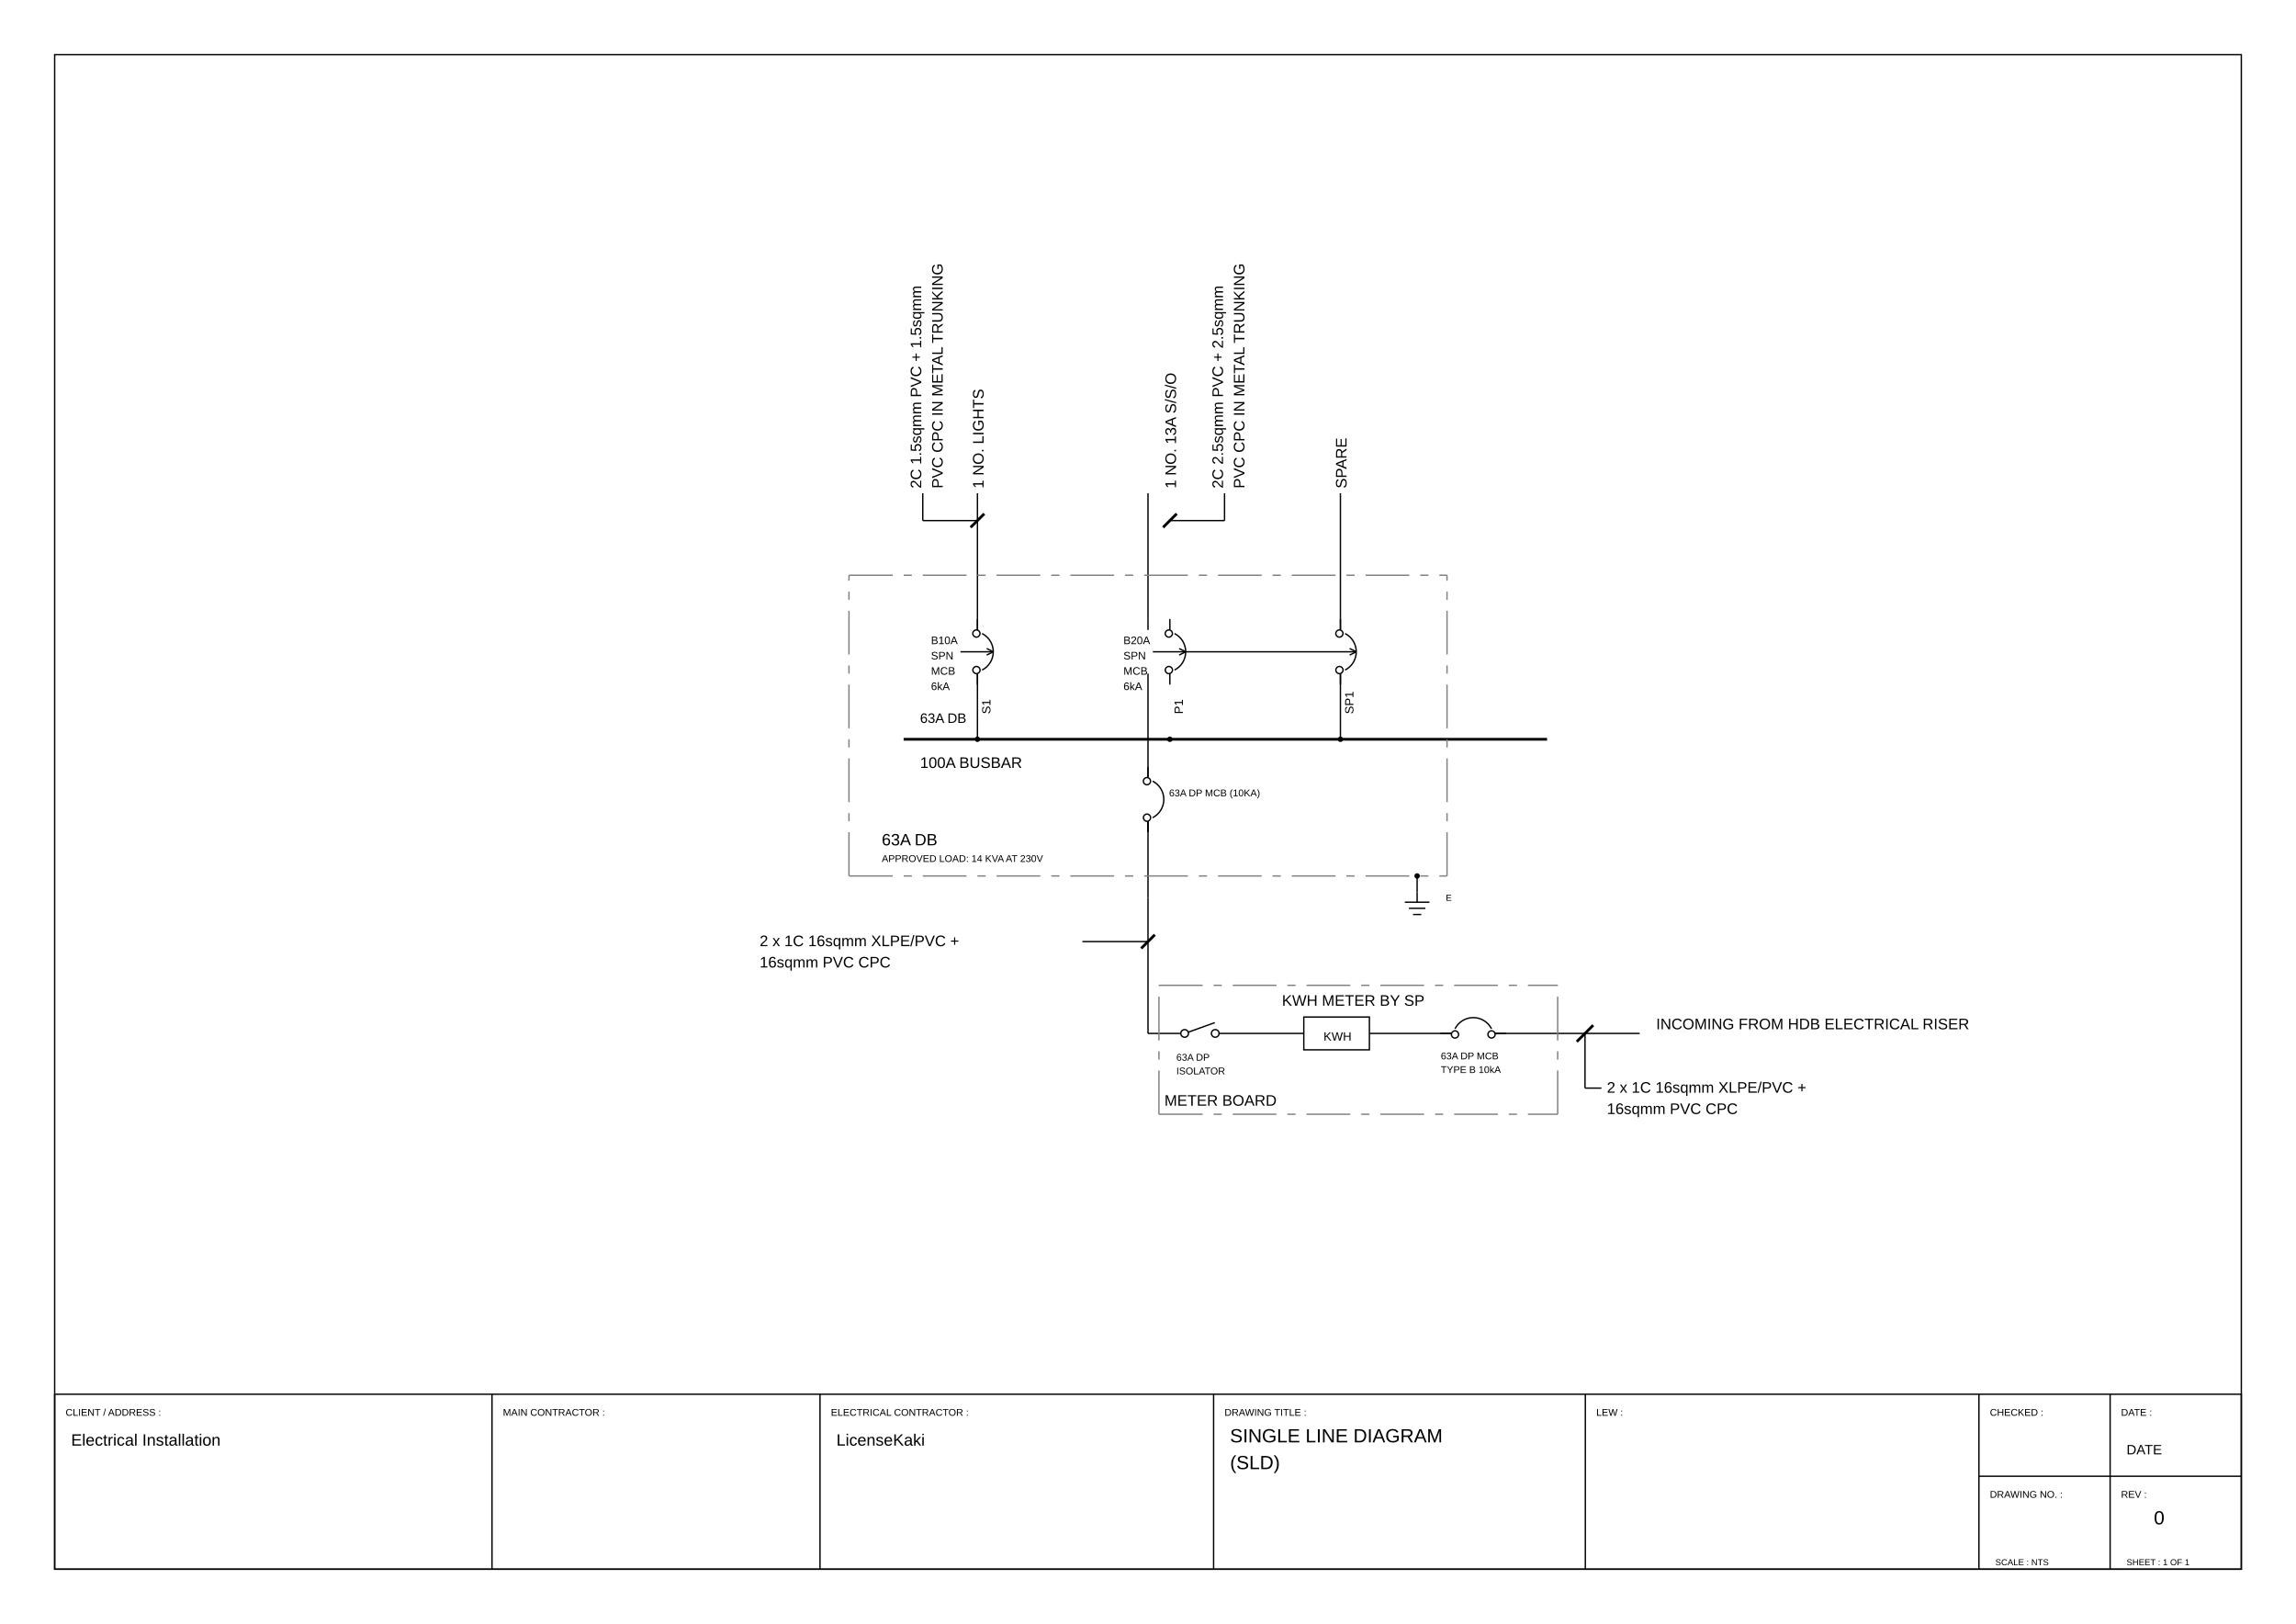
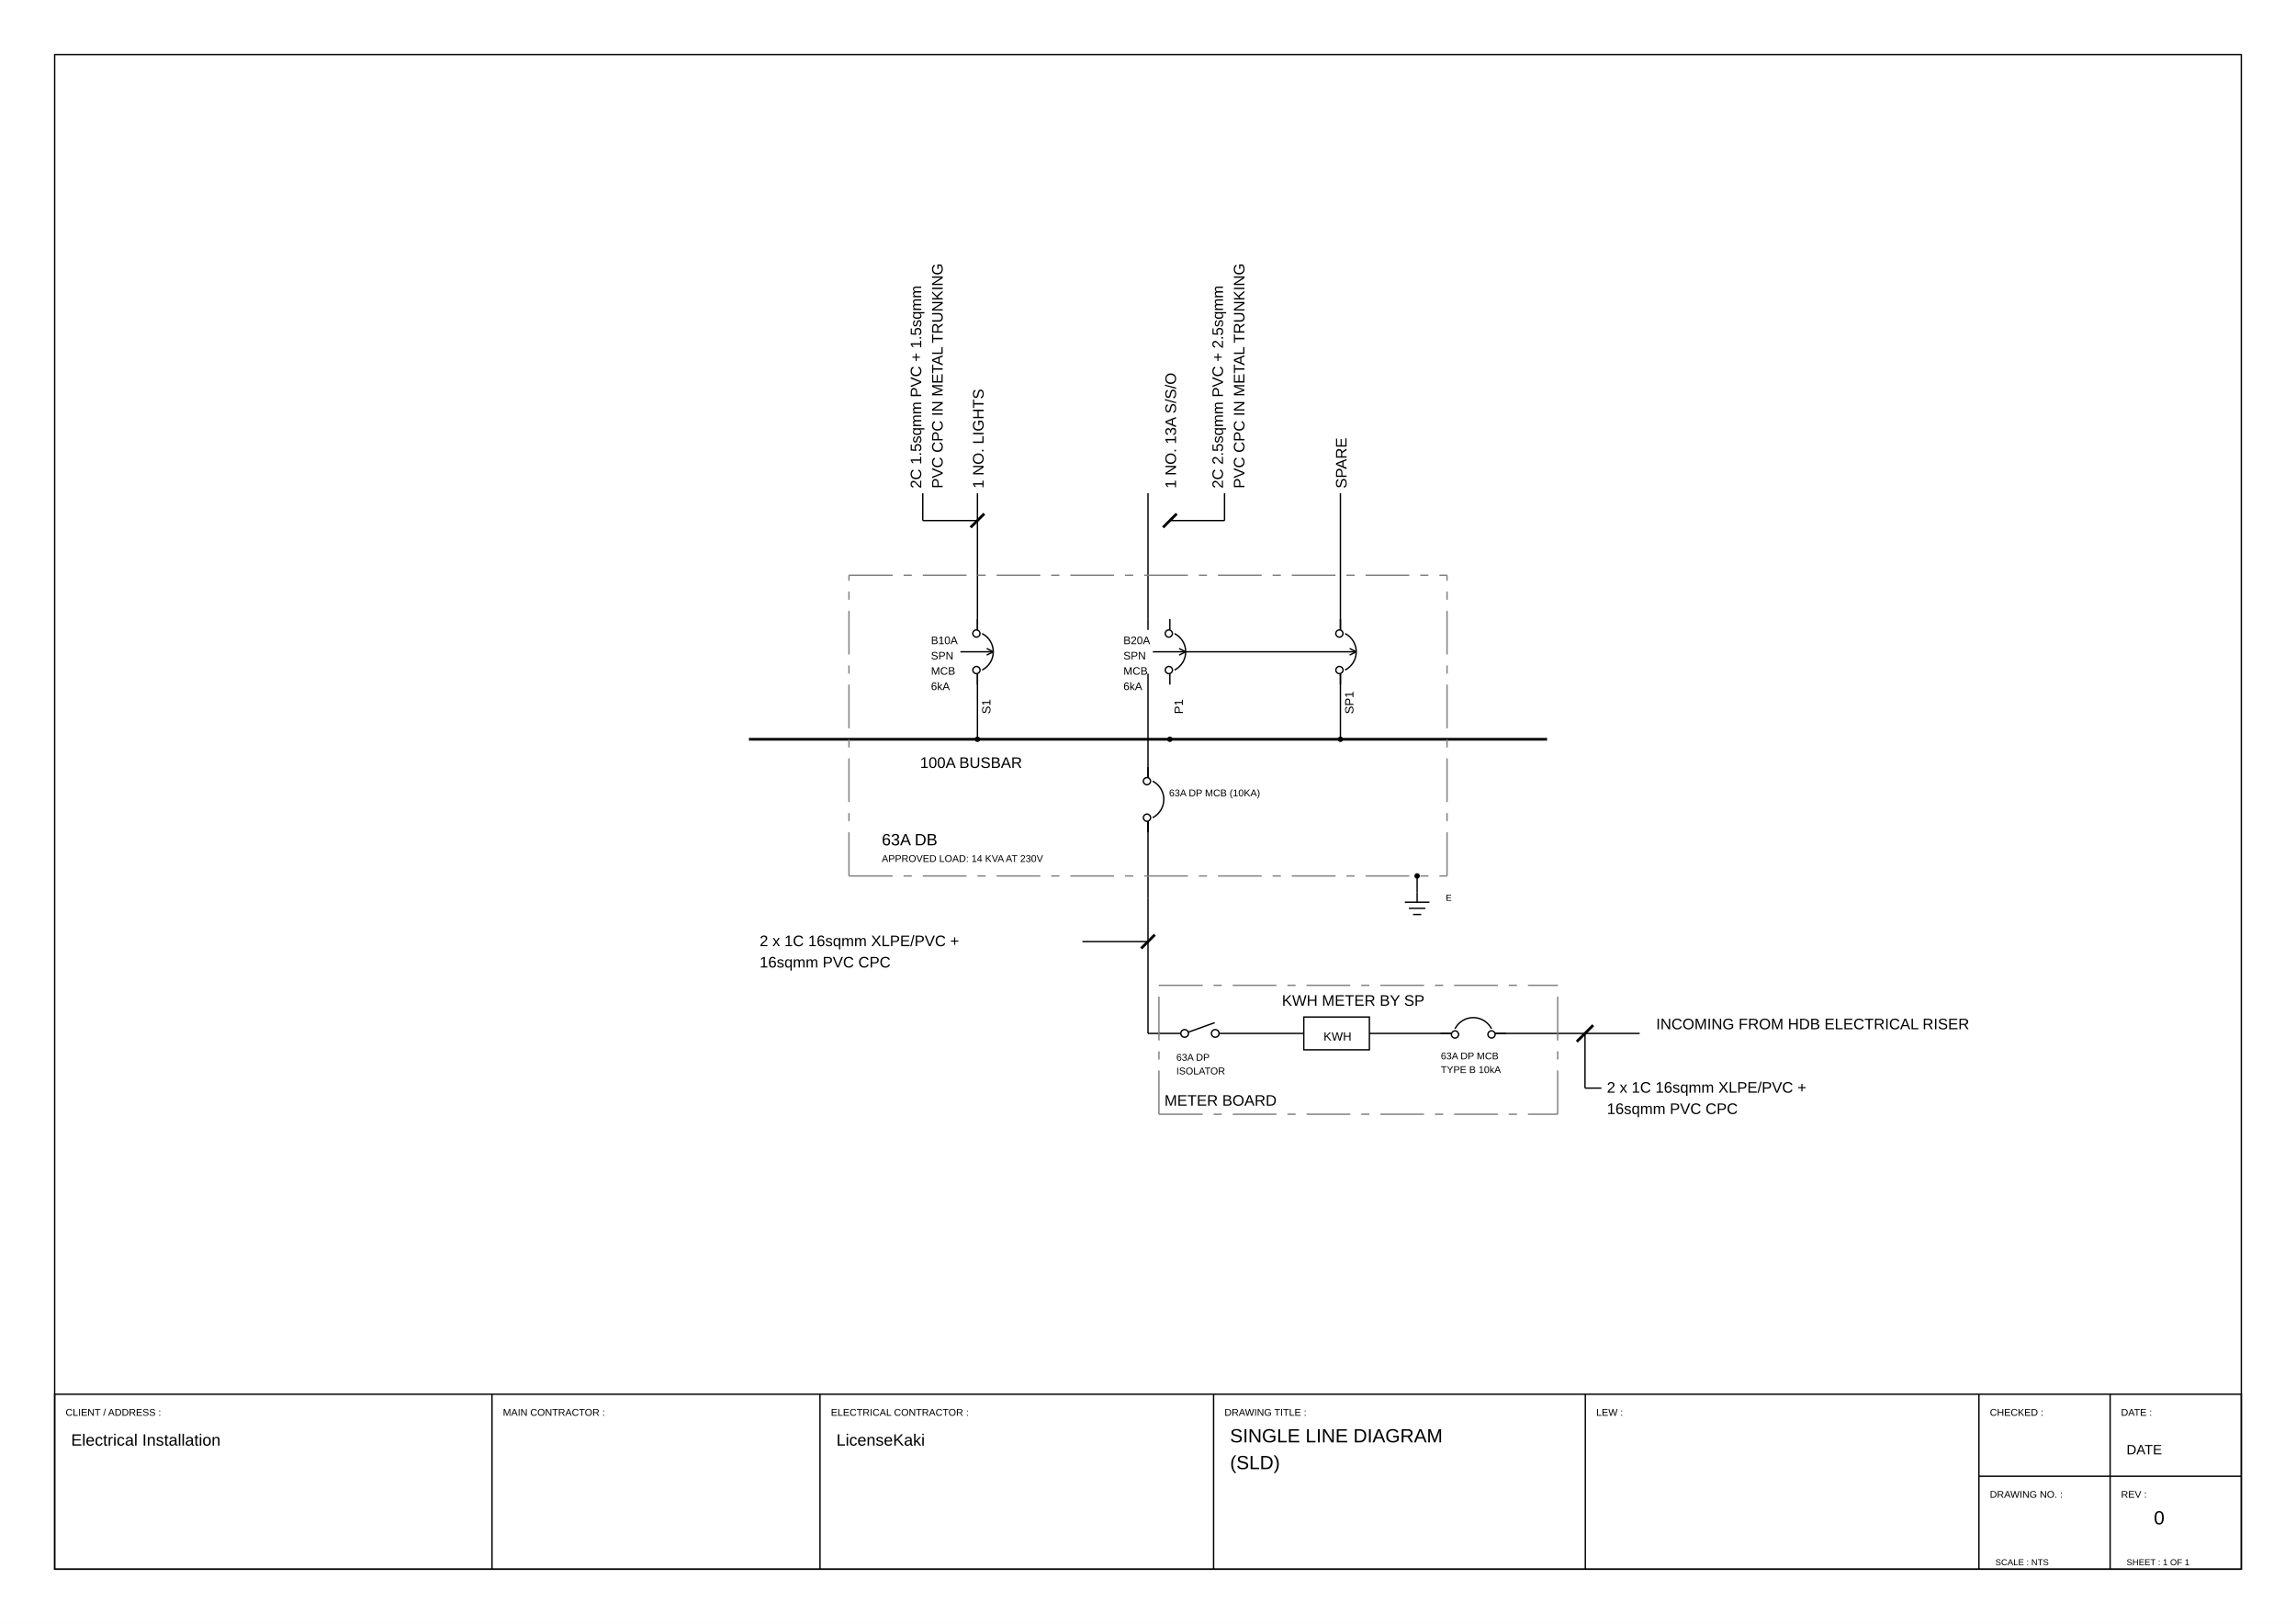
<svg xmlns="http://www.w3.org/2000/svg" viewBox="0 0 420.0 297.0" width="420.0mm" height="297.0mm">
  <rect width="420.0" height="297.0" fill="white" />
  <polygon points="10.00,287.00 410.00,287.00 410.00,10.00 10.00,10.00" stroke="#000000" stroke-width="0.25" fill="none" />
  <polygon points="10.00,287.00 410.00,287.00 410.00,255.00 10.00,255.00" stroke="#000000" stroke-width="0.25" fill="none" />
  <line x1="90.00" y1="255.00" x2="90.00" y2="287.00" stroke="#000000" stroke-width="0.25" fill="none" />
  <line x1="150.00" y1="255.00" x2="150.00" y2="287.00" stroke="#000000" stroke-width="0.25" fill="none" />
  <line x1="222.00" y1="255.00" x2="222.00" y2="287.00" stroke="#000000" stroke-width="0.25" fill="none" />
  <line x1="290.00" y1="255.00" x2="290.00" y2="287.00" stroke="#000000" stroke-width="0.25" fill="none" />
  <line x1="362.00" y1="255.00" x2="362.00" y2="287.00" stroke="#000000" stroke-width="0.25" fill="none" />
  <line x1="362.00" y1="270.00" x2="410.00" y2="270.00" stroke="#000000" stroke-width="0.25" fill="none" />
  <line x1="386.00" y1="255.00" x2="386.00" y2="287.00" stroke="#000000" stroke-width="0.25" fill="none" />
  <text x="12.00" y="258.94" font-family="Arial, Helvetica, sans-serif" font-size="1.8" fill="#000000">CLIENT / ADDRESS :</text>
  <text x="92.00" y="258.94" font-family="Arial, Helvetica, sans-serif" font-size="1.8" fill="#000000">MAIN CONTRACTOR :</text>
  <text x="152.00" y="258.94" font-family="Arial, Helvetica, sans-serif" font-size="1.8" fill="#000000">ELECTRICAL CONTRACTOR :</text>
  <text x="224.00" y="258.94" font-family="Arial, Helvetica, sans-serif" font-size="1.8" fill="#000000">DRAWING TITLE :</text>
  <text x="292.00" y="258.94" font-family="Arial, Helvetica, sans-serif" font-size="1.8" fill="#000000">LEW :</text>
  <text x="364.00" y="258.94" font-family="Arial, Helvetica, sans-serif" font-size="1.8" fill="#000000">CHECKED :</text>
  <text x="388.00" y="258.94" font-family="Arial, Helvetica, sans-serif" font-size="1.8" fill="#000000">DATE :</text>
  <text x="364.00" y="273.94" font-family="Arial, Helvetica, sans-serif" font-size="1.8" fill="#000000">DRAWING NO. :</text>
  <text x="388.00" y="273.94" font-family="Arial, Helvetica, sans-serif" font-size="1.8" fill="#000000">REV :</text>
  <circle cx="222.30" cy="189.01" r="0.70" stroke="#000000" stroke-width="0.25" fill="none" />
  <circle cx="216.70" cy="189.01" r="0.70" stroke="#000000" stroke-width="0.25" fill="none" />
  <polyline points="217.36,188.78 222.21,187.04" stroke="#000000" stroke-width="0.25" fill="none" />
  <text x="215.18" y="194.00" font-family="Arial, Helvetica, sans-serif" font-size="1.8" fill="#000000">
    <tspan x="215.18">63A DP</tspan>
    <tspan x="215.18" dy="2.5">ISOLATOR</tspan>
  </text>
  <polygon points="238.50,186.01 250.50,186.01 250.50,192.01 238.50,192.01" stroke="#000000" stroke-width="0.25" fill="none" />
  <text x="242.10" y="190.32" font-family="Arial, Helvetica, sans-serif" font-size="2.2" fill="#000000">KWH</text>
  <text x="234.50" y="183.95" font-family="Arial, Helvetica, sans-serif" font-size="2.8" fill="#000000">KWH METER BY SP</text>
  <path d="M 272.84,188.16 A 3.75,3.75 0 0,0 266.16,188.16" stroke="#000000" stroke-width="0.25" fill="none" />
  <circle cx="266.16" cy="189.20" r="0.66" stroke="#000000" stroke-width="0.25" fill="none" />
  <circle cx="272.84" cy="189.19" r="0.66" stroke="#000000" stroke-width="0.25" fill="none" />
  <line x1="265.50" y1="189.01" x2="263.50" y2="189.01" stroke="#000000" stroke-width="0.25" fill="none" />
  <line x1="273.50" y1="189.01" x2="275.50" y2="189.01" stroke="#000000" stroke-width="0.25" fill="none" />
  <text x="263.56" y="193.75" font-family="Arial, Helvetica, sans-serif" font-size="1.8" fill="#000000">
    <tspan x="263.56">63A DP MCB</tspan>
    <tspan x="263.56" dy="2.5">TYPE B 10kA</tspan>
  </text>
  <text x="302.94" y="188.25" font-family="Arial, Helvetica, sans-serif" font-size="2.8" fill="#000000">INCOMING FROM HDB ELECTRICAL RISER</text>
  <text x="293.94" y="199.85" font-family="Arial, Helvetica, sans-serif" font-size="2.8" fill="#000000">
    <tspan x="293.94">2 x 1C 16sqmm XLPE/PVC +</tspan>
    <tspan x="293.94" dy="3.9">16sqmm PVC CPC</tspan>
  </text>
  <text x="213.00" y="202.23" font-family="Arial, Helvetica, sans-serif" font-size="2.8" fill="#000000">METER BOARD</text>
  <path d="M 210.85,149.55 A 3.75,3.75 0 0,0 210.85,142.87" stroke="#000000" stroke-width="0.25" fill="none" />
  <circle cx="209.81" cy="142.87" r="0.66" stroke="#000000" stroke-width="0.25" fill="none" />
  <circle cx="209.82" cy="149.55" r="0.66" stroke="#000000" stroke-width="0.25" fill="none" />
  <line x1="210.00" y1="150.21" x2="210.00" y2="152.21" stroke="#000000" stroke-width="0.25" fill="none" />
  <line x1="210.00" y1="142.21" x2="210.00" y2="140.21" stroke="#000000" stroke-width="0.25" fill="none" />
  <text x="213.85" y="145.65" font-family="Arial, Helvetica, sans-serif" font-size="1.8" fill="#000000">63A DP MCB (10KA)</text>
-   <line x1="165.30" y1="135.21" x2="283.00" y2="135.21" stroke="#000000" stroke-width="0.50" fill="none" />
-   <text x="168.30" y="132.21" font-family="Arial, Helvetica, sans-serif" font-size="2.5" fill="#000000">63A DB</text>
+   <line x1="137.00" y1="135.21" x2="283.00" y2="135.21" stroke="#000000" stroke-width="0.50" fill="none" />
  <text x="168.30" y="140.45" font-family="Arial, Helvetica, sans-serif" font-size="2.8" fill="#000000">100A BUSBAR</text>
  <text x="180.30" y="131.47" font-family="Arial, Helvetica, sans-serif" font-size="2.2" fill="#000000" transform="rotate(-90.0,180.30,130.59)">S1</text>
  <path d="M 179.65,122.55 A 3.75,3.75 0 0,0 179.65,115.87" stroke="#000000" stroke-width="0.25" fill="none" />
  <circle cx="178.61" cy="115.87" r="0.66" stroke="#000000" stroke-width="0.25" fill="none" />
  <circle cx="178.62" cy="122.55" r="0.66" stroke="#000000" stroke-width="0.25" fill="none" />
  <line x1="178.80" y1="123.21" x2="178.80" y2="125.21" stroke="#000000" stroke-width="0.25" fill="none" />
  <line x1="178.80" y1="115.21" x2="178.80" y2="113.21" stroke="#000000" stroke-width="0.25" fill="none" />
  <line x1="175.69" y1="119.21" x2="181.69" y2="119.21" stroke="#000000" stroke-width="0.25" fill="none" />
  <line x1="181.69" y1="119.21" x2="180.49" y2="118.61" stroke="#000000" stroke-width="0.25" fill="none" />
  <line x1="181.69" y1="119.21" x2="180.49" y2="119.81" stroke="#000000" stroke-width="0.25" fill="none" />
  <text x="170.30" y="117.81" font-family="Arial, Helvetica, sans-serif" font-size="2.0" fill="#000000">
    <tspan x="170.30">B10A</tspan>
    <tspan x="170.30" dy="2.8">SPN</tspan>
    <tspan x="170.30" dy="2.8">MCB</tspan>
    <tspan x="170.30" dy="2.8">6kA</tspan>
  </text>
  <text x="178.80" y="90.45" font-family="Arial, Helvetica, sans-serif" font-size="2.8" fill="#000000" transform="rotate(-90.0,178.80,89.33)">1 NO. LIGHTS</text>
  <text x="215.50" y="131.47" font-family="Arial, Helvetica, sans-serif" font-size="2.2" fill="#000000" transform="rotate(-90.0,215.50,130.59)">P1</text>
  <path d="M 214.85,122.55 A 3.75,3.75 0 0,0 214.85,115.87" stroke="#000000" stroke-width="0.25" fill="none" />
  <circle cx="213.81" cy="115.87" r="0.66" stroke="#000000" stroke-width="0.25" fill="none" />
  <circle cx="213.82" cy="122.55" r="0.66" stroke="#000000" stroke-width="0.25" fill="none" />
  <line x1="214.00" y1="123.21" x2="214.00" y2="125.21" stroke="#000000" stroke-width="0.25" fill="none" />
  <line x1="214.00" y1="115.21" x2="214.00" y2="113.21" stroke="#000000" stroke-width="0.25" fill="none" />
  <line x1="210.89" y1="119.21" x2="216.89" y2="119.21" stroke="#000000" stroke-width="0.25" fill="none" />
  <line x1="216.89" y1="119.21" x2="215.69" y2="118.61" stroke="#000000" stroke-width="0.25" fill="none" />
  <line x1="216.89" y1="119.21" x2="215.69" y2="119.81" stroke="#000000" stroke-width="0.25" fill="none" />
  <text x="205.50" y="117.81" font-family="Arial, Helvetica, sans-serif" font-size="2.0" fill="#000000">
    <tspan x="205.50">B20A</tspan>
    <tspan x="205.50" dy="2.8">SPN</tspan>
    <tspan x="205.50" dy="2.8">MCB</tspan>
    <tspan x="205.50" dy="2.8">6kA</tspan>
  </text>
  <text x="214.00" y="90.45" font-family="Arial, Helvetica, sans-serif" font-size="2.8" fill="#000000" transform="rotate(-90.0,214.00,89.33)">1 NO. 13A S/S/O</text>
  <text x="246.70" y="131.47" font-family="Arial, Helvetica, sans-serif" font-size="2.2" fill="#000000" transform="rotate(-90.0,246.70,130.59)">SP1</text>
  <path d="M 246.05,122.55 A 3.75,3.75 0 0,0 246.05,115.87" stroke="#000000" stroke-width="0.25" fill="none" />
  <circle cx="245.01" cy="115.87" r="0.66" stroke="#000000" stroke-width="0.25" fill="none" />
  <circle cx="245.02" cy="122.55" r="0.66" stroke="#000000" stroke-width="0.25" fill="none" />
  <line x1="245.20" y1="123.21" x2="245.20" y2="125.21" stroke="#000000" stroke-width="0.25" fill="none" />
  <line x1="245.20" y1="115.21" x2="245.20" y2="113.21" stroke="#000000" stroke-width="0.25" fill="none" />
  <line x1="216.89" y1="119.21" x2="248.09" y2="119.21" stroke="#000000" stroke-width="0.25" fill="none" />
  <line x1="248.09" y1="119.21" x2="246.89" y2="118.61" stroke="#000000" stroke-width="0.25" fill="none" />
  <line x1="248.09" y1="119.21" x2="246.89" y2="119.81" stroke="#000000" stroke-width="0.25" fill="none" />
  <text x="245.20" y="90.45" font-family="Arial, Helvetica, sans-serif" font-size="2.8" fill="#000000" transform="rotate(-90.0,245.20,89.33)">SPARE</text>
  <text x="167.40" y="90.45" font-family="Arial, Helvetica, sans-serif" font-size="2.8" fill="#000000" transform="rotate(-90.0,167.40,89.33)">2C 1.5sqmm PVC + 1.5sqmm</text>
  <text x="171.32" y="90.45" font-family="Arial, Helvetica, sans-serif" font-size="2.8" fill="#000000" transform="rotate(-90.0,171.32,89.33)">PVC CPC IN METAL TRUNKING</text>
  <text x="222.60" y="90.45" font-family="Arial, Helvetica, sans-serif" font-size="2.8" fill="#000000" transform="rotate(-90.0,222.60,89.33)">2C 2.5sqmm PVC + 2.5sqmm</text>
  <text x="226.52" y="90.45" font-family="Arial, Helvetica, sans-serif" font-size="2.8" fill="#000000" transform="rotate(-90.0,226.52,89.33)">PVC CPC IN METAL TRUNKING</text>
  <text x="161.30" y="154.61" font-family="Arial, Helvetica, sans-serif" font-size="3.0" fill="#000000">63A DB</text>
  <text x="161.30" y="157.65" font-family="Arial, Helvetica, sans-serif" font-size="1.8" fill="#000000">APPROVED LOAD: 14 KVA AT 230V</text>
  <line x1="259.23" y1="163.21" x2="259.23" y2="165.01" stroke="#000000" stroke-width="0.25" fill="none" />
  <line x1="256.98" y1="165.01" x2="261.48" y2="165.01" stroke="#000000" stroke-width="0.25" fill="none" />
  <line x1="257.73" y1="166.13" x2="260.73" y2="166.13" stroke="#000000" stroke-width="0.25" fill="none" />
  <line x1="258.48" y1="167.26" x2="259.98" y2="167.26" stroke="#000000" stroke-width="0.25" fill="none" />
  <text x="264.48" y="164.74" font-family="Arial, Helvetica, sans-serif" font-size="1.6" fill="#000000">E</text>
  <text x="138.96" y="173.05" font-family="Arial, Helvetica, sans-serif" font-size="2.8" fill="#000000">
    <tspan x="138.96">2 x 1C 16sqmm XLPE/PVC +</tspan>
    <tspan x="138.96" dy="3.9">16sqmm PVC CPC</tspan>
  </text>
  <line x1="210.00" y1="189.01" x2="216.00" y2="189.01" stroke="#000000" stroke-width="0.25" fill="none" />
  <line x1="223.00" y1="189.01" x2="238.50" y2="189.01" stroke="#000000" stroke-width="0.25" fill="none" />
  <line x1="250.50" y1="189.01" x2="265.50" y2="189.01" stroke="#000000" stroke-width="0.25" fill="none" />
  <line x1="273.50" y1="189.01" x2="299.94" y2="189.01" stroke="#000000" stroke-width="0.25" fill="none" />
  <line x1="289.94" y1="189.01" x2="289.94" y2="199.01" stroke="#000000" stroke-width="0.25" fill="none" />
  <line x1="210.00" y1="189.01" x2="210.00" y2="164.21" stroke="#000000" stroke-width="0.25" fill="none" />
  <line x1="210.00" y1="164.21" x2="210.00" y2="150.21" stroke="#000000" stroke-width="0.25" fill="none" />
  <line x1="210.00" y1="152.21" x2="210.00" y2="150.21" stroke="#000000" stroke-width="0.25" fill="none" />
  <line x1="210.00" y1="142.21" x2="210.00" y2="140.21" stroke="#000000" stroke-width="0.25" fill="none" />
  <line x1="210.00" y1="140.21" x2="210.00" y2="135.21" stroke="#000000" stroke-width="0.25" fill="none" />
  <line x1="178.80" y1="135.21" x2="178.80" y2="123.21" stroke="#000000" stroke-width="0.25" fill="none" />
  <line x1="178.80" y1="115.21" x2="178.80" y2="113.21" stroke="#000000" stroke-width="0.25" fill="none" />
  <line x1="178.80" y1="113.21" x2="178.80" y2="90.21" stroke="#000000" stroke-width="0.25" fill="none" />
  <line x1="210.00" y1="135.21" x2="210.00" y2="123.21" stroke="#000000" stroke-width="0.25" fill="none" />
  <line x1="210.00" y1="115.21" x2="210.00" y2="113.21" stroke="#000000" stroke-width="0.25" fill="none" />
  <line x1="210.00" y1="113.21" x2="210.00" y2="90.21" stroke="#000000" stroke-width="0.25" fill="none" />
  <line x1="245.20" y1="135.21" x2="245.20" y2="123.21" stroke="#000000" stroke-width="0.25" fill="none" />
  <line x1="245.20" y1="115.21" x2="245.20" y2="113.21" stroke="#000000" stroke-width="0.25" fill="none" />
  <line x1="245.20" y1="113.21" x2="245.20" y2="90.21" stroke="#000000" stroke-width="0.25" fill="none" />
  <line x1="168.80" y1="95.21" x2="168.80" y2="90.21" stroke="#000000" stroke-width="0.25" fill="none" />
  <line x1="224.00" y1="95.21" x2="224.00" y2="90.21" stroke="#000000" stroke-width="0.25" fill="none" />
  <line x1="259.23" y1="160.21" x2="259.23" y2="163.21" stroke="#000000" stroke-width="0.25" fill="none" />
  <line x1="288.44" y1="190.51" x2="291.44" y2="187.51" stroke="#000000" stroke-width="0.50" fill="none" />
  <line x1="208.75" y1="173.46" x2="211.25" y2="170.96" stroke="#000000" stroke-width="0.50" fill="none" />
  <line x1="177.55" y1="96.46" x2="180.05" y2="93.96" stroke="#000000" stroke-width="0.50" fill="none" />
  <line x1="212.75" y1="96.46" x2="215.25" y2="93.96" stroke="#000000" stroke-width="0.50" fill="none" />
  <line x1="289.94" y1="199.01" x2="292.94" y2="199.01" stroke="#000000" stroke-width="0.25" fill="none" />
  <line x1="210.00" y1="172.21" x2="198.00" y2="172.21" stroke="#000000" stroke-width="0.25" fill="none" />
  <line x1="168.80" y1="95.21" x2="178.80" y2="95.21" stroke="#000000" stroke-width="0.25" fill="none" />
  <line x1="214.00" y1="95.21" x2="224.00" y2="95.21" stroke="#000000" stroke-width="0.25" fill="none" />
  <line x1="212.00" y1="203.79" x2="220.00" y2="203.79" stroke="#808080" stroke-width="0.25" fill="none" />
  <line x1="222.00" y1="203.79" x2="223.50" y2="203.79" stroke="#808080" stroke-width="0.25" fill="none" />
  <line x1="225.50" y1="203.79" x2="233.50" y2="203.79" stroke="#808080" stroke-width="0.25" fill="none" />
  <line x1="235.50" y1="203.79" x2="237.00" y2="203.79" stroke="#808080" stroke-width="0.25" fill="none" />
  <line x1="239.00" y1="203.79" x2="247.00" y2="203.79" stroke="#808080" stroke-width="0.25" fill="none" />
  <line x1="249.00" y1="203.79" x2="250.50" y2="203.79" stroke="#808080" stroke-width="0.25" fill="none" />
  <line x1="252.50" y1="203.79" x2="260.50" y2="203.79" stroke="#808080" stroke-width="0.25" fill="none" />
  <line x1="262.50" y1="203.79" x2="264.00" y2="203.79" stroke="#808080" stroke-width="0.25" fill="none" />
  <line x1="266.00" y1="203.79" x2="274.00" y2="203.79" stroke="#808080" stroke-width="0.25" fill="none" />
  <line x1="276.00" y1="203.79" x2="277.50" y2="203.79" stroke="#808080" stroke-width="0.25" fill="none" />
  <line x1="279.50" y1="203.79" x2="284.94" y2="203.79" stroke="#808080" stroke-width="0.25" fill="none" />
  <line x1="212.00" y1="180.21" x2="220.00" y2="180.21" stroke="#808080" stroke-width="0.25" fill="none" />
  <line x1="222.00" y1="180.21" x2="223.50" y2="180.21" stroke="#808080" stroke-width="0.25" fill="none" />
  <line x1="225.50" y1="180.21" x2="233.50" y2="180.21" stroke="#808080" stroke-width="0.25" fill="none" />
  <line x1="235.50" y1="180.21" x2="237.00" y2="180.21" stroke="#808080" stroke-width="0.25" fill="none" />
  <line x1="239.00" y1="180.21" x2="247.00" y2="180.21" stroke="#808080" stroke-width="0.25" fill="none" />
  <line x1="249.00" y1="180.21" x2="250.50" y2="180.21" stroke="#808080" stroke-width="0.25" fill="none" />
  <line x1="252.50" y1="180.21" x2="260.50" y2="180.21" stroke="#808080" stroke-width="0.25" fill="none" />
  <line x1="262.50" y1="180.21" x2="264.00" y2="180.21" stroke="#808080" stroke-width="0.25" fill="none" />
  <line x1="266.00" y1="180.21" x2="274.00" y2="180.21" stroke="#808080" stroke-width="0.25" fill="none" />
  <line x1="276.00" y1="180.21" x2="277.50" y2="180.21" stroke="#808080" stroke-width="0.25" fill="none" />
  <line x1="279.50" y1="180.21" x2="284.94" y2="180.21" stroke="#808080" stroke-width="0.25" fill="none" />
  <line x1="212.00" y1="203.79" x2="212.00" y2="195.79" stroke="#808080" stroke-width="0.25" fill="none" />
  <line x1="212.00" y1="193.79" x2="212.00" y2="192.29" stroke="#808080" stroke-width="0.25" fill="none" />
  <line x1="212.00" y1="190.29" x2="212.00" y2="182.29" stroke="#808080" stroke-width="0.25" fill="none" />
  <line x1="212.00" y1="180.29" x2="212.00" y2="180.21" stroke="#808080" stroke-width="0.25" fill="none" />
  <line x1="284.94" y1="203.79" x2="284.94" y2="195.79" stroke="#808080" stroke-width="0.25" fill="none" />
  <line x1="284.94" y1="193.79" x2="284.94" y2="192.29" stroke="#808080" stroke-width="0.25" fill="none" />
  <line x1="284.94" y1="190.29" x2="284.94" y2="182.29" stroke="#808080" stroke-width="0.25" fill="none" />
  <line x1="284.94" y1="180.29" x2="284.94" y2="180.21" stroke="#808080" stroke-width="0.25" fill="none" />
  <line x1="155.30" y1="160.21" x2="163.30" y2="160.21" stroke="#808080" stroke-width="0.25" fill="none" />
  <line x1="165.30" y1="160.21" x2="166.80" y2="160.21" stroke="#808080" stroke-width="0.25" fill="none" />
  <line x1="168.80" y1="160.21" x2="176.80" y2="160.21" stroke="#808080" stroke-width="0.25" fill="none" />
  <line x1="178.80" y1="160.21" x2="180.30" y2="160.21" stroke="#808080" stroke-width="0.25" fill="none" />
  <line x1="182.30" y1="160.21" x2="190.30" y2="160.21" stroke="#808080" stroke-width="0.25" fill="none" />
  <line x1="192.30" y1="160.21" x2="193.80" y2="160.21" stroke="#808080" stroke-width="0.25" fill="none" />
  <line x1="195.80" y1="160.21" x2="203.80" y2="160.21" stroke="#808080" stroke-width="0.25" fill="none" />
  <line x1="205.80" y1="160.21" x2="207.30" y2="160.21" stroke="#808080" stroke-width="0.25" fill="none" />
  <line x1="209.30" y1="160.21" x2="217.30" y2="160.21" stroke="#808080" stroke-width="0.25" fill="none" />
  <line x1="219.30" y1="160.21" x2="220.80" y2="160.21" stroke="#808080" stroke-width="0.25" fill="none" />
  <line x1="222.80" y1="160.21" x2="230.80" y2="160.21" stroke="#808080" stroke-width="0.25" fill="none" />
  <line x1="232.80" y1="160.21" x2="234.30" y2="160.21" stroke="#808080" stroke-width="0.25" fill="none" />
  <line x1="236.30" y1="160.21" x2="244.30" y2="160.21" stroke="#808080" stroke-width="0.25" fill="none" />
  <line x1="246.30" y1="160.21" x2="247.80" y2="160.21" stroke="#808080" stroke-width="0.25" fill="none" />
  <line x1="249.80" y1="160.21" x2="257.80" y2="160.21" stroke="#808080" stroke-width="0.25" fill="none" />
  <line x1="259.80" y1="160.21" x2="261.30" y2="160.21" stroke="#808080" stroke-width="0.25" fill="none" />
  <line x1="263.30" y1="160.21" x2="264.70" y2="160.21" stroke="#808080" stroke-width="0.25" fill="none" />
  <line x1="155.30" y1="105.21" x2="163.30" y2="105.21" stroke="#808080" stroke-width="0.25" fill="none" />
  <line x1="165.30" y1="105.21" x2="166.80" y2="105.21" stroke="#808080" stroke-width="0.25" fill="none" />
  <line x1="168.80" y1="105.21" x2="176.80" y2="105.21" stroke="#808080" stroke-width="0.25" fill="none" />
  <line x1="178.80" y1="105.21" x2="180.30" y2="105.21" stroke="#808080" stroke-width="0.25" fill="none" />
  <line x1="182.30" y1="105.21" x2="190.30" y2="105.21" stroke="#808080" stroke-width="0.25" fill="none" />
  <line x1="192.30" y1="105.21" x2="193.80" y2="105.21" stroke="#808080" stroke-width="0.25" fill="none" />
  <line x1="195.80" y1="105.21" x2="203.80" y2="105.21" stroke="#808080" stroke-width="0.25" fill="none" />
  <line x1="205.80" y1="105.21" x2="207.30" y2="105.21" stroke="#808080" stroke-width="0.25" fill="none" />
  <line x1="209.30" y1="105.21" x2="217.30" y2="105.21" stroke="#808080" stroke-width="0.25" fill="none" />
  <line x1="219.30" y1="105.21" x2="220.80" y2="105.21" stroke="#808080" stroke-width="0.25" fill="none" />
  <line x1="222.80" y1="105.21" x2="230.80" y2="105.21" stroke="#808080" stroke-width="0.25" fill="none" />
  <line x1="232.80" y1="105.21" x2="234.30" y2="105.21" stroke="#808080" stroke-width="0.25" fill="none" />
  <line x1="236.30" y1="105.21" x2="244.30" y2="105.21" stroke="#808080" stroke-width="0.25" fill="none" />
  <line x1="246.30" y1="105.21" x2="247.80" y2="105.21" stroke="#808080" stroke-width="0.25" fill="none" />
  <line x1="249.80" y1="105.21" x2="257.80" y2="105.21" stroke="#808080" stroke-width="0.25" fill="none" />
  <line x1="259.80" y1="105.21" x2="261.30" y2="105.21" stroke="#808080" stroke-width="0.25" fill="none" />
  <line x1="263.30" y1="105.21" x2="264.70" y2="105.21" stroke="#808080" stroke-width="0.25" fill="none" />
  <line x1="155.30" y1="160.21" x2="155.30" y2="152.21" stroke="#808080" stroke-width="0.25" fill="none" />
  <line x1="155.30" y1="150.21" x2="155.30" y2="148.71" stroke="#808080" stroke-width="0.25" fill="none" />
  <line x1="155.30" y1="146.71" x2="155.30" y2="138.71" stroke="#808080" stroke-width="0.25" fill="none" />
  <line x1="155.30" y1="136.71" x2="155.30" y2="135.21" stroke="#808080" stroke-width="0.25" fill="none" />
  <line x1="155.30" y1="133.21" x2="155.30" y2="125.21" stroke="#808080" stroke-width="0.25" fill="none" />
  <line x1="155.30" y1="123.21" x2="155.30" y2="121.71" stroke="#808080" stroke-width="0.25" fill="none" />
  <line x1="155.30" y1="119.71" x2="155.30" y2="111.71" stroke="#808080" stroke-width="0.25" fill="none" />
  <line x1="155.30" y1="109.71" x2="155.30" y2="108.21" stroke="#808080" stroke-width="0.25" fill="none" />
  <line x1="155.30" y1="106.21" x2="155.30" y2="105.21" stroke="#808080" stroke-width="0.25" fill="none" />
  <line x1="264.70" y1="160.21" x2="264.70" y2="152.21" stroke="#808080" stroke-width="0.25" fill="none" />
  <line x1="264.70" y1="150.21" x2="264.70" y2="148.71" stroke="#808080" stroke-width="0.25" fill="none" />
  <line x1="264.70" y1="146.71" x2="264.70" y2="138.71" stroke="#808080" stroke-width="0.25" fill="none" />
  <line x1="264.70" y1="136.71" x2="264.70" y2="135.21" stroke="#808080" stroke-width="0.25" fill="none" />
  <line x1="264.70" y1="133.21" x2="264.70" y2="125.21" stroke="#808080" stroke-width="0.25" fill="none" />
  <line x1="264.70" y1="123.21" x2="264.70" y2="121.71" stroke="#808080" stroke-width="0.25" fill="none" />
  <line x1="264.70" y1="119.71" x2="264.70" y2="111.71" stroke="#808080" stroke-width="0.25" fill="none" />
  <line x1="264.70" y1="109.71" x2="264.70" y2="108.21" stroke="#808080" stroke-width="0.25" fill="none" />
  <line x1="264.70" y1="106.21" x2="264.70" y2="105.21" stroke="#808080" stroke-width="0.25" fill="none" />
  <circle cx="178.80" cy="135.21" r="0.50" fill="rgb(0,0,0)" stroke="none" />
  <circle cx="214.00" cy="135.21" r="0.50" fill="rgb(0,0,0)" stroke="none" />
  <circle cx="245.20" cy="135.21" r="0.50" fill="rgb(0,0,0)" stroke="none" />
  <circle cx="259.23" cy="160.21" r="0.50" fill="rgb(0,0,0)" stroke="none" />
  <text x="13.00" y="264.40" font-family="Arial, Helvetica, sans-serif" font-size="3.0" fill="#000000">Electrical Installation</text>
  <text x="153.00" y="264.40" font-family="Arial, Helvetica, sans-serif" font-size="3.0" fill="#000000">LicenseKaki</text>
  <text x="225.00" y="263.80" font-family="Arial, Helvetica, sans-serif" font-size="3.5" fill="#000000">
    <tspan x="225.00">SINGLE LINE DIAGRAM</tspan>
    <tspan x="225.00" dy="4.9">(SLD)</tspan>
  </text>
  <text x="389.00" y="266.00" font-family="Arial, Helvetica, sans-serif" font-size="2.5" fill="#000000">DATE</text>
  <text x="365.00" y="278.00" font-family="Arial, Helvetica, sans-serif" font-size="2.5" fill="#000000" />
  <text x="394.00" y="278.80" font-family="Arial, Helvetica, sans-serif" font-size="3.5" fill="#000000">0</text>
  <text x="365.00" y="286.28" font-family="Arial, Helvetica, sans-serif" font-size="1.6" fill="#000000">SCALE : NTS</text>
  <text x="389.00" y="286.28" font-family="Arial, Helvetica, sans-serif" font-size="1.6" fill="#000000">SHEET : 1 OF 1</text>
</svg>
